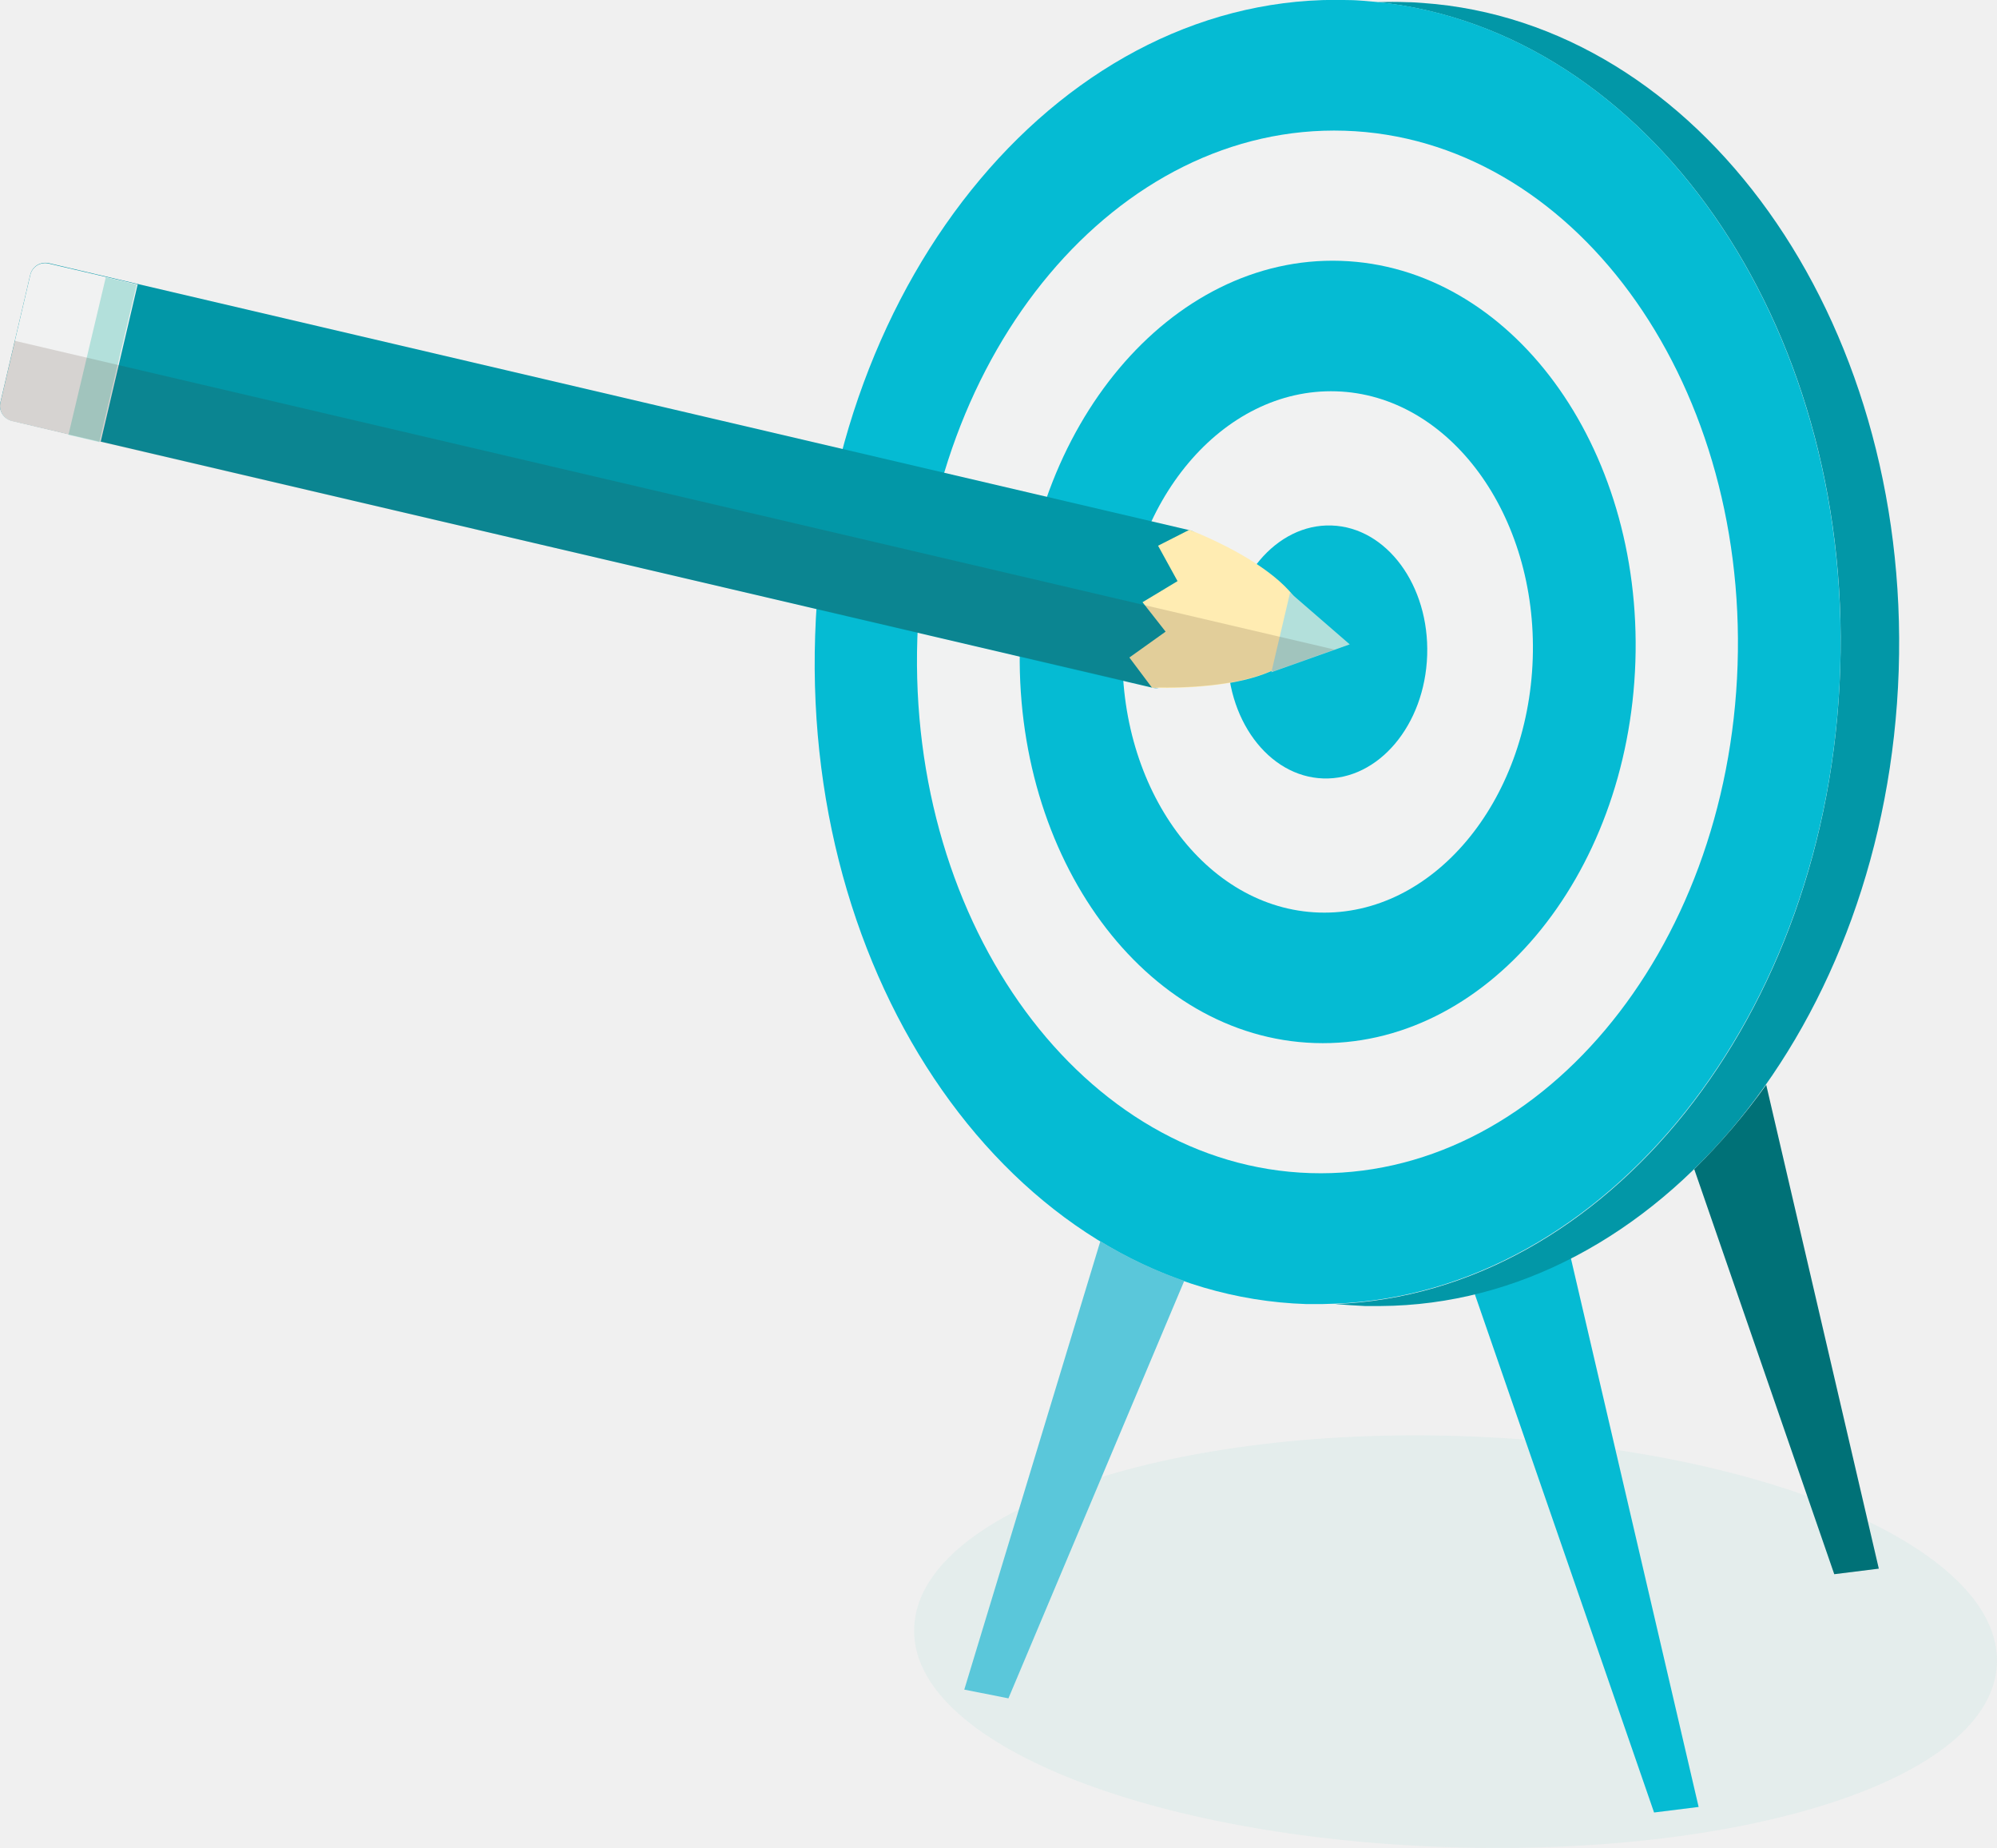
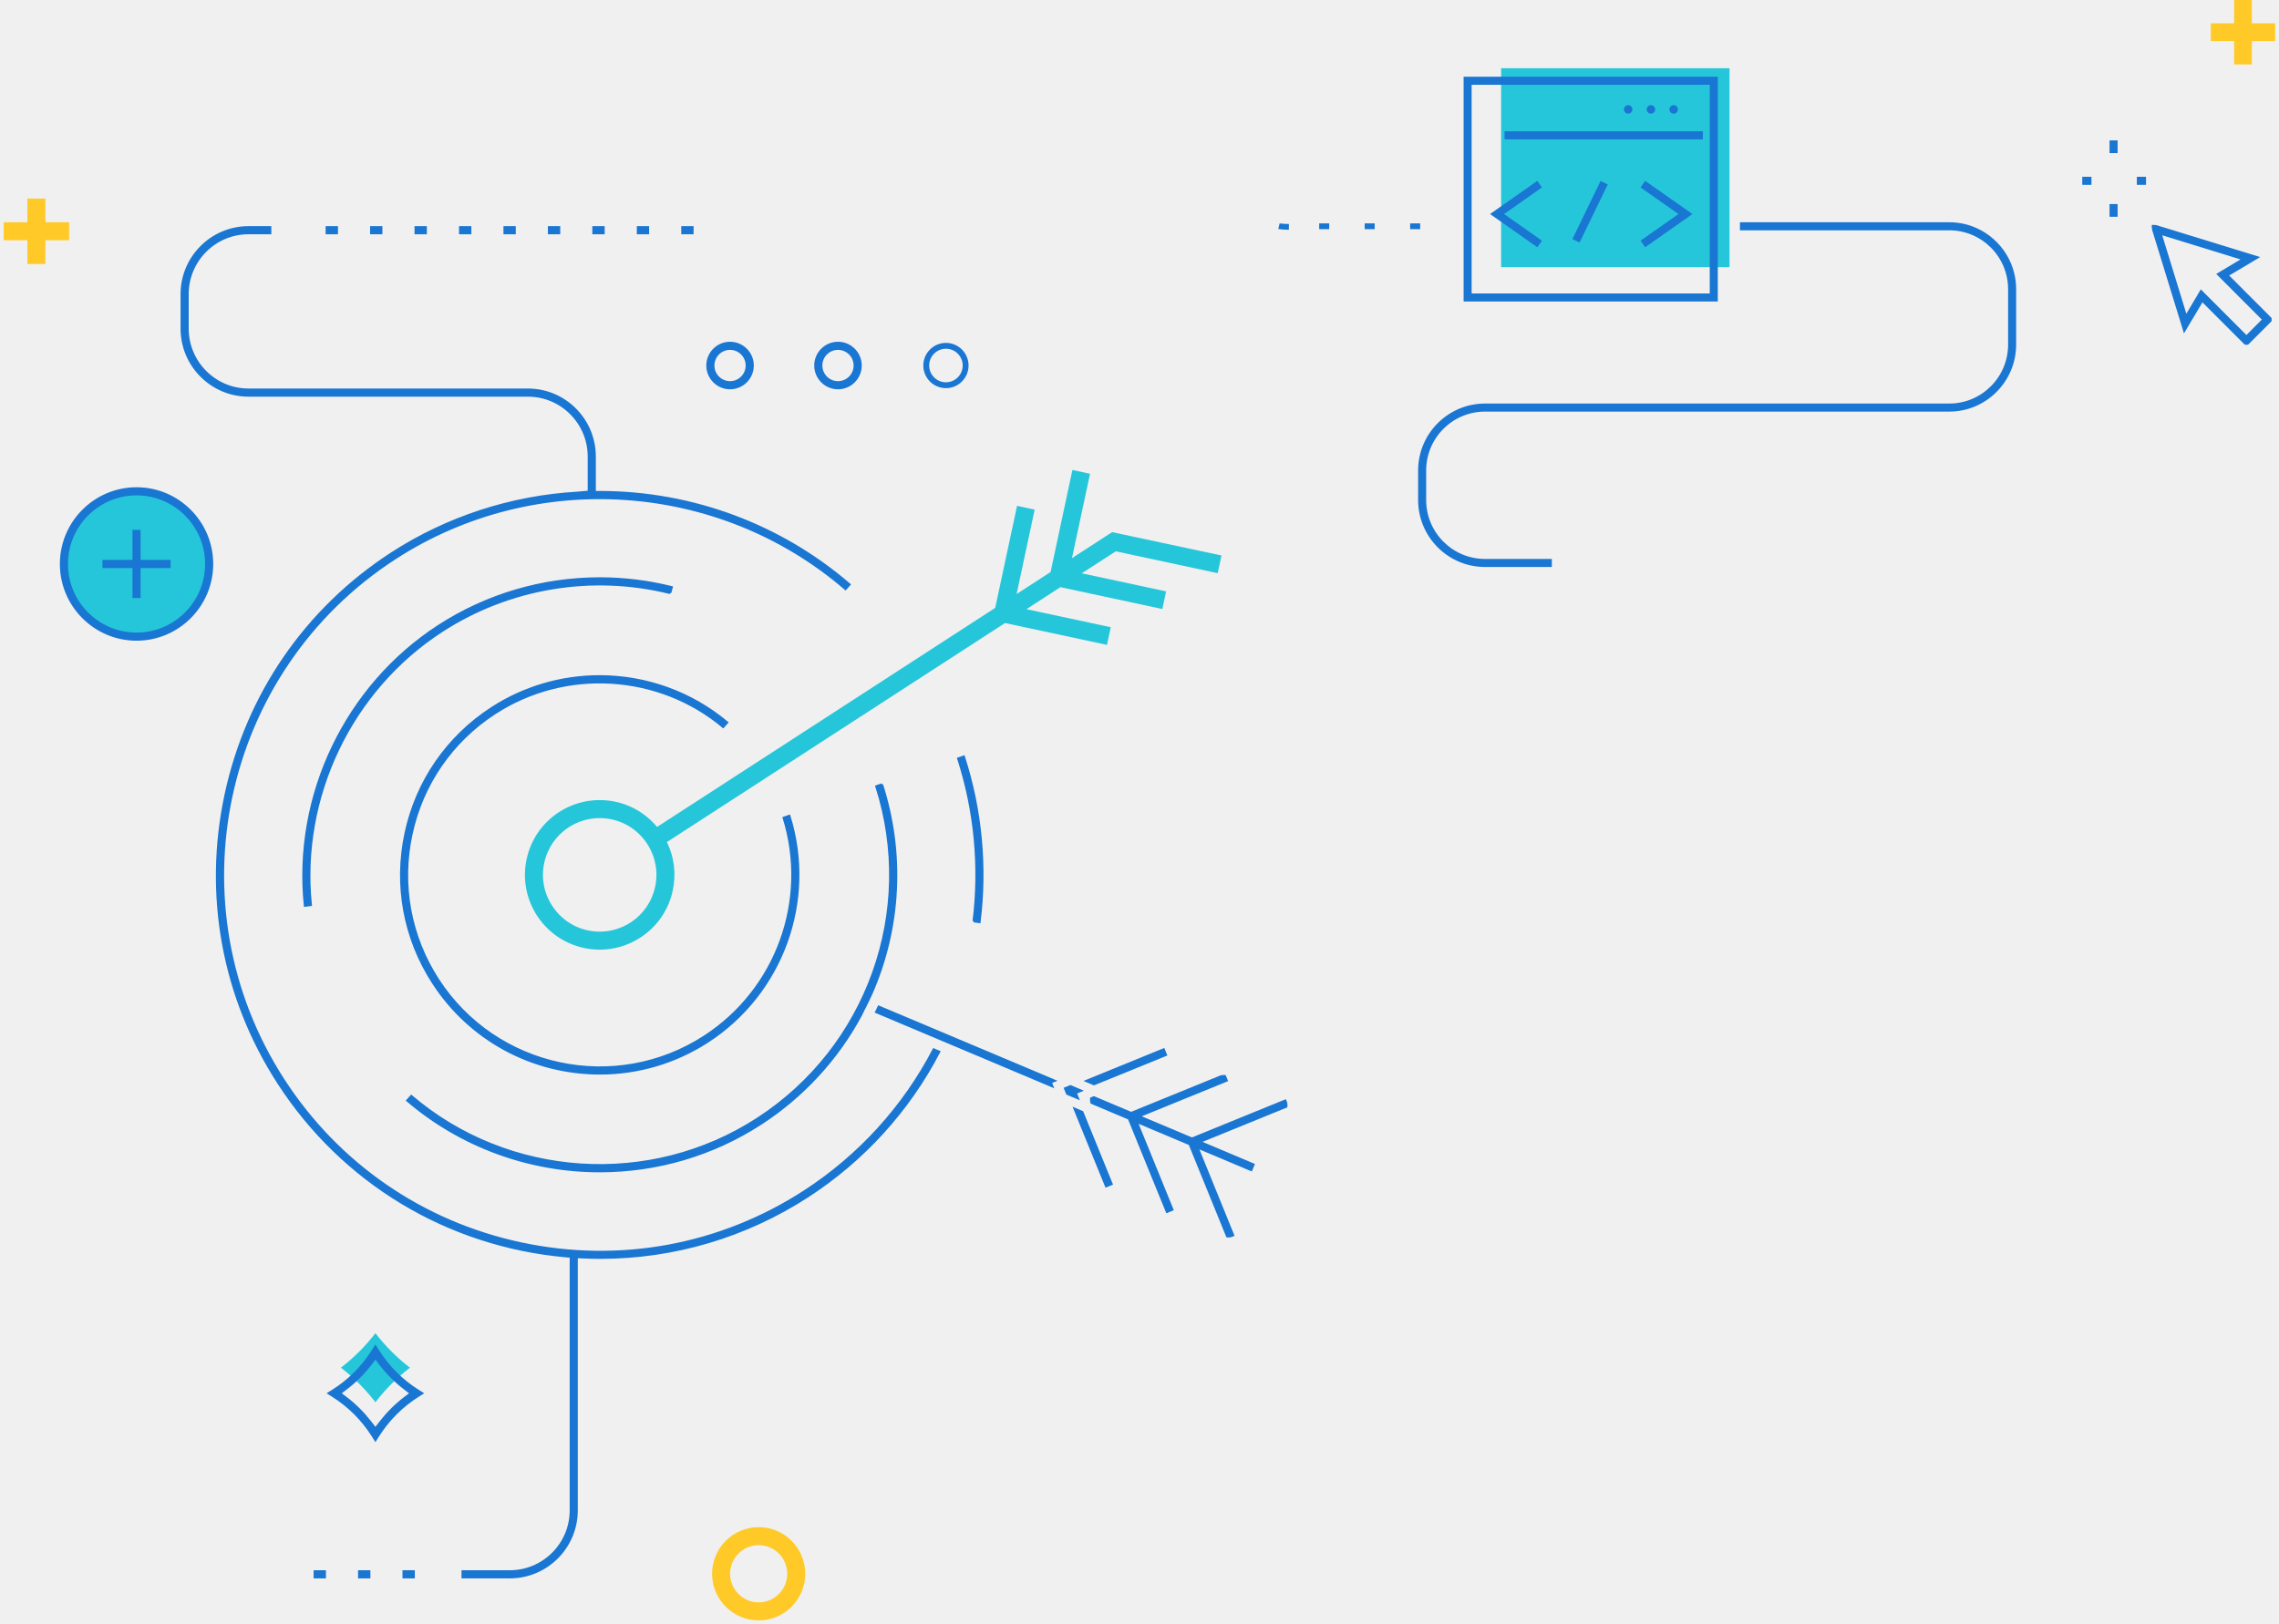
- <svg xmlns="http://www.w3.org/2000/svg" id="aa_vision_img" viewBox="0 0 481.89 445.84" preserveAspectRatio="xMinYMin slice">
+ <svg xmlns="http://www.w3.org/2000/svg" xmlns:xlink="http://www.w3.org/1999/xlink" width="501px" height="357px" viewBox="0 0 501 357" version="1.1">
  <defs>
-     <style>
-       #aa_vision_img .cls-1, #aa_vision_img .cls-7 {
-         fill: #b3e0db;
-       }
- 
-       #aa_vision_img .cls-1 {
-         opacity: 0.2;
-       }
- 
-       #aa_vision_img .cls-1, #aa_vision_img .cls-9 {
-         isolation: isolate;
-       }
- 
-       #aa_vision_img .cls-2 {
-         fill: #05bbd3;
-       }
- 
-       #aa_vision_img .cls-3 {
-         fill: #0297a7;
-       }
- 
-       #aa_vision_img .cls-4 {
-         fill: #007177;
-       }
- 
-       #aa_vision_img .cls-5 {
-         fill: #5ac7da;
-       }
- 
-       #aa_vision_img .cls-6 {
-         fill: #f1f2f2;
-       }
- 
-       #aa_vision_img .cls-8 {
-         fill: #ffecb2;
-       }
- 
-       #aa_vision_img .cls-9 {
-         fill: #3c2415;
-         opacity: 0.15;
-       }
-     </style>
+     <polygon id="path-1" points="43.65 36.058 43.65 0.348 0.256 0.348 0.256 36.058 43.65 36.058" />
+     <polygon id="path-3" points="26.373 26.688 26.373 0.332 0.032 0.332 0.032 26.688 26.373 26.688" />
  </defs>
-   <g>
-     <path class="cls-1" d="M220.6,392.73c-1,27.84,56.92,50.59,129,52.89s131.31-16.51,132.27-44.35-56.83-52.41-129-54.81S221.55,364.8,220.6,392.73Z" transform="translate(0 0.02)" />
-     <path class="cls-2" d="M409.89,435.92l-10.75,1.34-44-127.19c8.35-1.63,15.65-6,23.52-8.26Z" transform="translate(0 0.02)" />
-     <path class="cls-3" d="M444.06,161.3C446.84,77.5,397.41,7.33,332.52.51c2.3-.1,4.7-0.1,7.1,0,1.25,0,2.5.1,3.74,0.19C409.89,5.41,461,76.54,458.17,161.78S399.81,314.69,333.1,315.07h-3.74c-2.4-.1-4.7-0.29-7.1-0.48C387.52,312,441.37,245.19,444.06,161.3Z" transform="translate(0 0.02)" />
-     <path class="cls-4" d="M453.37,378.43l-10.75,1.34-33.79-97.72a155.22,155.22,0,0,0,17.37-20.35Z" transform="translate(0 0.02)" />
-     <path class="cls-2" d="M325.51,0c1.25,0,2.5.1,3.74,0.19l3.26,0.29c64.89,6.82,114.23,77,111.54,160.78S387.43,311.9,322.25,314.5c-1.06,0-2.21.1-3.26,0.1h-3.74c-68.35-2.21-121.43-74.49-118.55-161.26C199.48,66.36,257.17-2.18,325.51,0Z" transform="translate(0 0.02)" />
-     <path class="cls-5" d="M285.77,309L243.34,409.72l-10.65-2.11,32.83-108.18A105.39,105.39,0,0,0,285.77,309Z" transform="translate(0 0.02)" />
-     <path class="cls-6" d="M221.36,154c-2.3,69.5,40.22,127.28,94.84,129S417,229.93,419.29,160.43,379.17,33.24,324.46,31.52,223.67,84.6,221.36,154Z" transform="translate(0 0.02)" />
-     <path class="cls-2" d="M246.13,154.86c-1.73,52.12,30.14,95.41,71.13,96.76s75.64-39.84,77.37-92S364.48,64.25,323.5,62.91,247.86,102.74,246.13,154.86Z" transform="translate(0 0.02)" />
-     <path class="cls-6" d="M270.89,155.63c-1.15,34.75,20.06,63.64,47.42,64.51s50.39-26.59,51.55-61.24S349.8,95.25,322.44,94.39,271.95,120.88,270.89,155.63Z" transform="translate(0 0.02)" />
-     <ellipse class="cls-2" cx="320.34" cy="157.28" rx="30.53" ry="24.09" transform="translate(152.66 472.33) rotate(-88.13)" />
-     <g>
-       <path class="cls-3" d="M278.09,165.9a3.75,3.75,0,0,0,4.51-2.78l7.2-30.72a3.7,3.7,0,0,0-2.78-4.51L11.82,63.48A3.75,3.75,0,0,0,7.3,66.27L0.11,97a3.7,3.7,0,0,0,2.78,4.51Z" transform="translate(0 0.02)" />
-       <path class="cls-6" d="M24.29,106.58l-21.41-5A3.75,3.75,0,0,1,.11,97.08L7.3,66.36a3.67,3.67,0,0,1,4.51-2.78l21.41,5Z" transform="translate(0 0.02)" />
-       <rect class="cls-7" x="5.44" y="82.71" width="39.16" height="7.68" transform="matrix(0.23, -0.97, 0.97, 0.23, -64.96, 91.15)" />
-       <path class="cls-8" d="M272.53,158.61l8.74-6.24-5.57-7.1,8.45-5.09-4.7-8.54L287,127.8s31.29,11.71,28,25.73-37,12.38-37,12.38Z" transform="translate(0 0.02)" />
-       <polygon class="cls-7" points="311.3 142.98 306.79 162.18 325.7 155.46 311.3 142.98" />
-       <path class="cls-9" d="M0.11,97L3.56,82.2,322,156.69l-15.07,5.38,0.1-.38c-9,4.13-22.75,4.22-27.36,4.13a4.12,4.12,0,0,1-1.54,0L24.29,106.58l-7.49-1.73L3,101.59A3.83,3.83,0,0,1,.11,97Z" transform="translate(0 0.02)" />
+   <g id="Desktop" stroke="none" stroke-width="1" fill="none" fill-rule="evenodd">
+     <g id="ABOUT" transform="translate(-969, -1185)">
+       <g id="Group" transform="translate(553, 681)">
+         <g id="Page-1" transform="translate(416, 504)">
+           <g id="illustration">
+             <g id="Group-5" transform="translate(0, 43)">
+               <path d="M173.061,303.068 C173.061,299.598 170.246,296.78 166.779,296.78 C163.321,296.78 160.497,299.598 160.497,303.068 C160.497,306.529 163.321,309.356 166.779,309.356 C170.246,309.356 173.061,306.529 173.061,303.068 L173.061,303.068 Z M166.779,292.814 C172.436,292.814 177.022,297.405 177.022,303.068 C177.022,308.722 172.436,313.322 166.779,313.322 C161.131,313.322 156.536,308.722 156.536,303.068 C156.536,297.405 161.131,292.814 166.779,292.814 L166.779,292.814 Z" id="Fill-1" fill="#FFCA28" />
+               <path d="M86.077,254.199 C87.34,255.463 88.683,256.659 90.124,257.749 C88.683,258.852 87.34,260.036 86.077,261.3 C84.815,262.563 83.632,263.926 82.53,265.35 C81.429,263.926 80.246,262.563 78.984,261.3 C77.717,260.036 76.374,258.852 74.937,257.749 C76.374,256.659 77.717,255.463 78.984,254.199 C80.246,252.948 81.429,251.591 82.53,250.162 C83.632,251.591 84.815,252.948 86.077,254.199" id="Fill-3" fill="#26C6DA" />
+               <path d="M30.016,64.573 C21.231,64.573 14.084,71.728 14.084,80.521 C14.084,89.315 21.231,96.469 30.016,96.469 C38.8,96.469 45.948,89.315 45.948,80.521 C45.948,71.728 38.8,64.573 30.016,64.573" id="Fill-7" fill="#26C6DA" />
+               <polygon id="Fill-9" fill="#FFCA28" points="9.98 5.867 9.98 0.66 6.018 0.66 6.018 5.867 0.816 5.867 0.816 9.833 6.018 9.833 6.018 15.054 9.98 15.054 9.98 9.833 15.191 9.833 15.191 5.867" />
+               <path d="M145.041,143.185 L142.881,139.853 L145.041,143.185 L146.102,142.502 L145.041,143.185 Z M144.019,151.992 C143.327,155.248 141.405,158.043 138.612,159.856 C136.577,161.165 134.239,161.862 131.844,161.862 C127.592,161.862 123.679,159.727 121.368,156.159 C119.557,153.363 118.941,150.027 119.637,146.767 C120.338,143.502 122.26,140.715 125.058,138.902 C127.079,137.589 129.417,136.897 131.812,136.897 C136.073,136.897 139.986,139.027 142.297,142.6 C144.108,145.396 144.724,148.727 144.019,151.992 L144.019,151.992 Z M267.695,83.042 L268.529,79.152 L249.978,75.187 L247.243,74.602 L244.491,74.012 L243.121,74.896 L235.652,79.738 L239.628,61.182 L235.751,60.346 L230.955,82.783 L223.486,87.624 L227.457,69.064 L223.584,68.233 L218.779,90.666 L163.944,126.206 L144.447,138.84 C144.626,139.054 144.777,139.291 144.942,139.514 C144.777,139.291 144.626,139.054 144.447,138.84 C141.347,135.111 136.756,132.931 131.812,132.931 C128.654,132.931 125.571,133.842 122.907,135.566 C119.218,137.96 116.684,141.64 115.76,145.932 C114.85,150.228 115.653,154.631 118.04,158.32 C121.083,163.023 126.245,165.827 131.844,165.827 C135.016,165.827 138.094,164.916 140.762,163.179 C144.447,160.799 146.981,157.119 147.896,152.827 C148.677,149.174 148.222,145.467 146.607,142.171 L166.335,129.39 L220.939,94.002 L243.353,98.812 L244.183,94.922 L225.645,90.956 L233.114,86.115 L255.528,90.925 L256.349,87.039 L237.812,83.069 L245.285,78.233 L267.695,83.042 Z" id="Fill-11" fill="#26C6DA" />
+               <polygon id="Fill-18" stroke="#1976D2" stroke-width="0.5" fill="#1976D2" points="236.236 200.827 243.164 217.842 244.355 217.355 237.913 201.532" />
+               <polygon id="Fill-20" stroke="#1976D2" fill="#1976D2" points="236.14 197.181 236.978 196.837 235.314 196.136 234.467 196.48 234.806 197.319 235.372 197.556 236.479 198.02" />
+               <path d="M214.046,159.569 L215.317,159.748 C216.834,147.56 215.643,135.024 211.873,123.386 L210.659,123.806 C214.362,135.234 215.531,147.565 214.046,159.569" id="Fill-22" stroke="#1976D2" stroke-width="0.5" fill="#1976D2" />
+               <path d="M207.95,33.686 C209.98,33.686 211.631,35.338 211.631,37.375 C211.631,39.411 209.98,41.063 207.95,41.063 C205.916,41.063 204.265,39.411 204.265,37.375 C204.265,35.338 205.916,33.686 207.95,33.686 M207.95,42.354 C210.69,42.354 212.921,40.121 212.921,37.375 C212.921,34.633 210.69,32.4 207.95,32.4 C205.207,32.4 202.976,34.633 202.976,37.375 C202.976,40.121 205.207,42.354 207.95,42.354" id="Fill-24" fill="#1976D2" />
+               <g id="Group-28" transform="translate(239.3719, 193.0485)">
+                 <mask id="mask-2" fill="white">
+                   <use xlink:href="#path-1" />
+                 </mask>
+                 <g id="Clip-27" />
+                 <polygon id="Fill-26" stroke="#1976D2" stroke-width="0.5" fill="#1976D2" mask="url(#mask-2)" points="43.652 7.172 43.166 5.98 22.657 14.34 10.976 9.419 30.286 1.545 29.799 0.348 9.29 8.709 1.099 5.256 0.256 5.596 0.604 6.449 8.804 9.91 17.16 30.422 18.347 29.94 10.477 10.611 22.166 15.533 30.513 36.058 31.7 35.571 23.839 16.238 35.684 21.227 36.184 20.043 24.33 15.041" />
+               </g>
+               <polygon id="Fill-29" stroke="#1976D2" stroke-width="0.5" fill="#1976D2" points="256.299 188.96 255.817 187.768 238.828 194.699 240.487 195.4" />
+               <path d="M231.316,195.85 L230.977,195.01 L231.696,194.716 L231.696,194.711 L231.825,194.658 L193.18,178.375 C192.993,178.772 192.805,179.161 192.618,179.54 L209.852,186.802 L230.843,195.649 L230.843,195.649 L231.316,195.85 Z" id="Fill-31" stroke="#1976D2" stroke-width="0.5" fill="#1976D2" />
+               <polygon id="Fill-33" fill="#1976D2" points="231.055 195.734 230.843 195.649 230.843 195.649" />
+               <path d="M193.873,129.503 L192.664,129.918 C201.449,157.343 190.773,187.31 166.525,203.021 C142.928,218.326 111.743,216.245 90.408,198.028 L89.551,198.993 C101.29,209.023 116.275,214.539 131.855,214.539 C144.467,214.539 156.696,210.93 167.221,204.111 C176.465,198.117 184.08,189.86 189.251,180.218 L189.385,179.945 L189.381,179.945 L189.434,179.843 L190.121,178.432 L190.139,178.44 C190.304,178.119 190.465,177.784 190.625,177.445 L190.621,177.445 L191.241,176.154 L191.37,175.864 L191.379,175.864 L191.522,175.564 C197.911,161.019 198.75,144.682 193.873,129.503" id="Fill-35" stroke="#1976D2" stroke-width="0.5" fill="#1976D2" />
+               <path d="M187.904,37.375 C187.904,39.412 186.254,41.064 184.219,41.064 C182.185,41.064 180.534,39.412 180.534,37.375 C180.534,35.339 182.185,33.687 184.219,33.687 C186.254,33.687 187.904,35.339 187.904,37.375 M179.245,37.375 C179.245,40.122 181.475,42.355 184.219,42.355 C186.959,42.355 189.189,40.122 189.189,37.375 C189.189,34.633 186.959,32.4 184.219,32.4 C181.475,32.4 179.245,34.633 179.245,37.375" id="Fill-37" stroke="#1976D2" stroke-width="0.5" fill="#1976D2" />
+               <path d="M131.901,193.042 C140.307,193.042 148.48,190.621 155.538,186.053 C172.001,175.379 179.322,155.064 173.513,136.414 L172.295,136.838 C177.912,154.925 170.805,174.62 154.846,184.958 C135.256,197.655 108.974,192.037 96.281,172.418 C90.133,162.897 88.054,151.562 90.428,140.5 C92.788,129.442 99.319,119.957 108.822,113.798 C124.348,103.732 144.857,105.009 158.978,116.835 L159.834,115.871 C152.013,109.319 142.096,105.719 131.812,105.719 C123.375,105.719 115.18,108.136 108.117,112.709 C98.333,119.055 91.601,128.826 89.17,140.232 C86.729,151.643 88.871,163.325 95.206,173.115 C103.268,185.593 116.987,193.042 131.901,193.042" id="Fill-39" stroke="#1976D2" stroke-width="0.5" fill="#1976D2" />
+               <path d="M164.173,37.375 C164.173,39.412 162.522,41.064 160.487,41.064 C158.453,41.064 156.802,39.412 156.802,37.375 C156.802,35.339 158.453,33.687 160.487,33.687 C162.522,33.687 164.173,35.339 164.173,37.375 M155.517,37.375 C155.517,40.122 157.748,42.355 160.487,42.355 C163.231,42.355 165.462,40.122 165.462,37.375 C165.462,34.633 163.231,32.4 160.487,32.4 C157.748,32.4 155.517,34.633 155.517,37.375" id="Fill-41" stroke="#1976D2" stroke-width="0.5" fill="#1976D2" />
+               <polygon id="Fill-43" stroke="#1976D2" stroke-width="0.5" fill="#1976D2" points="150.013 8.267 152.226 8.267 152.226 6.977 150.013 6.977" />
+               <path d="M147.316,87.382 L147.655,86.136 C142.493,84.85 137.184,84.193 131.857,84.193 C119.245,84.193 106.993,87.811 96.433,94.648 C76.022,107.881 64.543,131.947 67.041,156.144 L68.317,155.983 C65.886,132.273 77.138,108.689 97.143,95.738 C111.946,86.145 130.197,83.108 147.316,87.382" id="Fill-45" stroke="#1976D2" stroke-width="0.5" fill="#1976D2" />
+               <polygon id="Fill-46" stroke="#1976D2" stroke-width="0.5" fill="#1976D2" points="140.243 8.267 142.451 8.267 142.451 6.977 140.243 6.977" />
+               <polygon id="Fill-47" stroke="#1976D2" stroke-width="0.5" fill="#1976D2" points="130.463 8.267 132.676 8.267 132.676 6.977 130.463 6.977" />
+               <polygon id="Fill-48" stroke="#1976D2" stroke-width="0.5" fill="#1976D2" points="120.697 8.267 122.906 8.267 122.906 6.977 120.697 6.977" />
+               <polygon id="Fill-49" stroke="#1976D2" stroke-width="0.5" fill="#1976D2" points="110.927 8.267 113.135 8.267 113.135 6.977 110.927 6.977" />
+               <polygon id="Fill-50" stroke="#1976D2" stroke-width="0.5" fill="#1976D2" points="101.161 8.267 103.369 8.267 103.369 6.977 101.161 6.977" />
+               <path d="M88.938,264.444 C87.943,265.199 86.988,266.039 86.092,266.941 C85.248,267.781 84.405,268.745 83.584,269.799 L82.527,271.17 L81.47,269.795 C80.649,268.741 79.805,267.776 78.967,266.945 C78.074,266.043 77.12,265.204 76.12,264.444 L74.724,263.377 L76.116,262.31 C77.071,261.586 78.03,260.747 78.967,259.809 C79.823,258.96 80.666,258.005 81.474,256.96 L82.527,255.593 L83.589,256.964 C84.396,258.009 85.235,258.96 86.087,259.8 C87.024,260.742 87.983,261.582 88.938,262.305 L90.33,263.377 L88.938,264.444 Z M87.002,258.911 C85.543,257.451 84.218,255.789 83.076,253.972 L82.527,253.11 L81.987,253.972 C80.836,255.789 79.515,257.451 78.057,258.911 C76.571,260.398 74.911,261.72 73.136,262.832 L72.266,263.377 L73.136,263.926 C74.925,265.056 76.58,266.374 78.057,267.852 C79.551,269.353 80.872,271.014 81.987,272.791 L82.527,273.653 L83.076,272.787 C84.187,271.018 85.507,269.357 87.002,267.852 C88.478,266.374 90.138,265.052 91.923,263.926 L92.793,263.377 L91.923,262.832 C90.147,261.72 88.487,260.398 87.002,258.911 L87.002,258.911 Z" id="Fill-51" stroke="#1976D2" stroke-width="0.5" fill="#1976D2" />
+               <polygon id="Fill-52" stroke="#1976D2" stroke-width="0.5" fill="#1976D2" points="91.377 8.267 93.585 8.267 93.585 6.977 91.377 6.977" />
+               <polygon id="Fill-53" stroke="#1976D2" stroke-width="0.5" fill="#1976D2" points="88.731 303.832 90.944 303.832 90.944 302.541 88.731 302.541" />
+               <polygon id="Fill-54" stroke="#1976D2" stroke-width="0.5" fill="#1976D2" points="81.606 8.267 83.814 8.267 83.814 6.977 81.606 6.977" />
+               <polygon id="Fill-55" stroke="#1976D2" stroke-width="0.5" fill="#1976D2" points="78.965 303.832 81.173 303.832 81.173 302.541 78.965 302.541" />
+               <path d="M205.262,187.778 C198.686,200.412 188.876,211.193 176.852,218.99 C158.31,231.008 136.159,235.068 114.49,230.427 C92.83,225.787 74.292,213.001 62.291,194.437 C37.472,156.061 48.47,104.618 86.816,79.765 C117.568,59.829 158.181,62.629 185.873,86.504 L186.734,85.535 C171.588,72.481 152.207,65.264 132.073,65.21 L130.734,65.21 L130.734,57.382 C130.734,49.276 124.145,42.684 116.052,42.684 L54.626,42.684 C47.243,42.684 41.233,36.669 41.233,29.273 L41.233,21.676 C41.233,14.281 47.243,8.265 54.626,8.265 L59.396,8.265 L59.396,6.979 L54.626,6.979 C46.529,6.979 39.944,13.571 39.944,21.676 L39.944,29.273 C39.944,37.379 46.529,43.975 54.626,43.975 L116.052,43.975 C123.435,43.975 129.445,49.986 129.445,57.382 L129.445,65.139 L126.884,65.367 C112.357,66.211 98.259,70.82 86.12,78.684 C67.288,90.889 54.319,109.736 49.607,131.762 C44.9,153.783 49.018,176.291 61.211,195.142 C75.319,216.958 98.299,230.843 124.269,233.223 L125.483,233.326 L125.483,289.132 C125.483,296.528 119.473,302.539 112.085,302.539 L101.704,302.539 L101.704,303.83 L112.085,303.83 C120.183,303.83 126.768,297.238 126.768,289.132 L126.768,233.42 L128.169,233.478 C129.431,233.54 130.694,233.571 131.961,233.571 C148.16,233.571 163.918,228.9 177.544,220.071 C189.786,212.139 199.766,201.162 206.458,188.278 L206.066,188.117 L205.262,187.778 Z" id="Fill-56" stroke="#1976D2" stroke-width="0.5" fill="#1976D2" />
+               <polygon id="Fill-57" stroke="#1976D2" stroke-width="0.5" fill="#1976D2" points="71.836 8.267 74.048 8.267 74.048 6.977 71.836 6.977" />
+               <polygon id="Fill-58" stroke="#1976D2" stroke-width="0.5" fill="#1976D2" points="69.194 303.832 71.403 303.832 71.403 302.541 69.194 302.541" />
+               <path d="M30.016,65.685 C38.466,65.685 45.336,72.562 45.336,81.021 C45.336,89.475 38.466,96.352 30.016,96.352 C21.566,96.352 14.695,89.475 14.695,81.021 C14.695,72.562 21.566,65.685 30.016,65.685 M30.016,97.638 C39.171,97.638 46.621,90.18 46.621,81.021 C46.621,71.852 39.171,64.394 30.016,64.394 C20.861,64.394 13.41,71.852 13.41,81.021 C13.41,90.18 20.861,97.638 30.016,97.638" id="Fill-60" stroke="#1976D2" stroke-width="0.5" fill="#1976D2" />
+               <polygon id="Fill-61" stroke="#1976D2" stroke-width="0.5" fill="#1976D2" points="29.371 88.267 30.66 88.267 30.66 81.662 37.259 81.662 37.259 80.371 30.66 80.371 30.66 73.766 29.371 73.766 29.371 80.371 22.773 80.371 22.773 81.662 29.371 81.662" />
+             </g>
+             <polygon id="Fill-1" fill="#26C6DA" points="380.21 22.636 380.21 15 330 15 330 58.752 380.21 58.752 380.21 26.54" />
+             <polygon id="Fill-2" fill="#FFCA28" points="495.032 5.126 495.032 0 491.133 0 491.133 5.126 486 5.126 486 9.03 491.133 9.03 491.133 14.169 495.032 14.169 495.032 9.03 500.161 9.03 500.161 5.126" />
+             <g id="Group-7" transform="translate(473, 49.12222)">
+               <mask id="mask-4" fill="white">
+                 <use xlink:href="#path-3" />
+               </mask>
+               <g id="Clip-6" />
+               <path d="M24.577,21.153 L20.841,24.903 L10.86,14.91 L7.558,20.48 L1.955,2.24 L20.151,7.85 L14.606,11.164 L24.577,21.153 Z M0.032,0.332 L7.181,23.58 L11.119,16.959 L20.841,26.688 L26.373,21.153 L16.643,11.415 L23.256,7.48 L0.032,0.332 Z" id="Fill-5" stroke="#1976D2" stroke-width="0.5" fill="#1976D2" mask="url(#mask-4)" />
+             </g>
+             <polygon id="Fill-10" stroke="#1976D2" stroke-width="0.5" fill="#1976D2" points="470 40.393 471.519 40.393 471.519 39.122 470 39.122" />
+             <polygon id="Fill-12" stroke="#1976D2" stroke-width="0.5" fill="#1976D2" points="464 47.417 465.269 47.417 465.269 45.122 464 45.122" />
+             <polygon id="Fill-13" stroke="#1976D2" stroke-width="0.5" fill="#1976D2" points="464 33.417 465.269 33.417 465.269 31.122 464 31.122" />
+             <polygon id="Fill-14" stroke="#1976D2" stroke-width="0.5" fill="#1976D2" points="458 40.393 459.524 40.393 459.524 39.122 458 39.122" />
+             <path d="M442.964,75.786 L442.964,63.591 C442.964,55.616 436.478,49.122 428.513,49.122 L382.747,49.122 L382.747,50.393 L428.513,50.393 C435.785,50.393 441.699,56.31 441.699,63.591 L441.699,75.786 C441.699,83.066 435.785,88.988 428.513,88.988 L326.455,88.988 C318.485,88.988 312,95.477 312,103.456 L312,109.959 C312,117.938 318.485,124.427 326.455,124.427 L340.897,124.427 L340.897,123.161 L326.455,123.161 C319.184,123.161 313.269,117.239 313.269,109.959 L313.269,103.456 C313.269,96.176 319.184,90.259 326.455,90.259 L428.513,90.259 C436.478,90.259 442.964,83.765 442.964,75.786" id="Fill-15" stroke="#1976D2" stroke-width="0.5" fill="#1976D2" />
+             <path d="M323.265,64.783 L376.109,64.783 L376.109,18.397 L323.265,18.397 L323.265,64.783 Z M322,66.049 L377.378,66.049 L377.378,17.122 L322,17.122 L322,66.049 Z" id="Fill-16" stroke="#1976D2" stroke-width="0.5" fill="#1976D2" />
+             <polygon id="Fill-17" stroke="#1976D2" stroke-width="0.5" fill="#1976D2" points="331 30.393 374.101 30.393 374.101 29.122 331 29.122" />
+             <polygon id="Fill-18" stroke="#1976D2" stroke-width="0.5" fill="#1976D2" points="361.729 54.019 371.622 47.064 361.729 40.122 361 41.16 369.413 47.064 361 52.981" />
+             <polygon id="Fill-26" stroke="#1976D2" stroke-width="0.5" fill="#1976D2" points="351.976 40.122 346 52.454 347.128 53.003 353.109 40.672" />
+             <polygon id="Fill-27" stroke="#1976D2" stroke-width="0.5" fill="#1976D2" points="337.893 54.019 338.622 52.981 330.209 47.064 338.622 41.16 337.893 40.122 328 47.064" />
+             <polygon id="Fill-28" fill="#1976D2" points="310 50.393 312.204 50.393 312.204 49.122 310 49.122" />
+             <polygon id="Fill-29" fill="#1976D2" points="300 50.393 302.204 50.393 302.204 49.122 300 49.122" />
+             <polygon id="Fill-30" fill="#1976D2" points="290 50.393 292.204 50.393 292.204 49.122 290 49.122" />
+             <path d="M281.299,49.122 L281,50.358 C281.703,50.463 282.409,50.516 283.112,50.516 L283.336,50.516 L283.336,49.25 L283.112,49.25 C282.506,49.25 281.9,49.206 281.299,49.122" id="Fill-31" fill="#1976D2" />
+             <path d="M357.931,24.991 C357.417,24.991 357,24.573 357,24.059 C357,23.54 357.417,23.122 357.931,23.122 C358.445,23.122 358.862,23.54 358.862,24.059 C358.862,24.573 358.445,24.991 357.931,24.991" id="Fill-35" fill="#1976D2" />
+             <path d="M362.931,24.991 C362.417,24.991 362,24.573 362,24.059 C362,23.54 362.417,23.122 362.931,23.122 C363.445,23.122 363.862,23.54 363.862,24.059 C363.862,24.573 363.445,24.991 362.931,24.991" id="Fill-36" fill="#1976D2" />
+             <path d="M367.931,24.991 C367.417,24.991 367,24.573 367,24.059 C367,23.54 367.417,23.122 367.931,23.122 C368.445,23.122 368.862,23.54 368.862,24.059 C368.862,24.573 368.445,24.991 367.931,24.991" id="Fill-37" fill="#1976D2" />
+           </g>
+         </g>
+       </g>
    </g>
  </g>
</svg>
